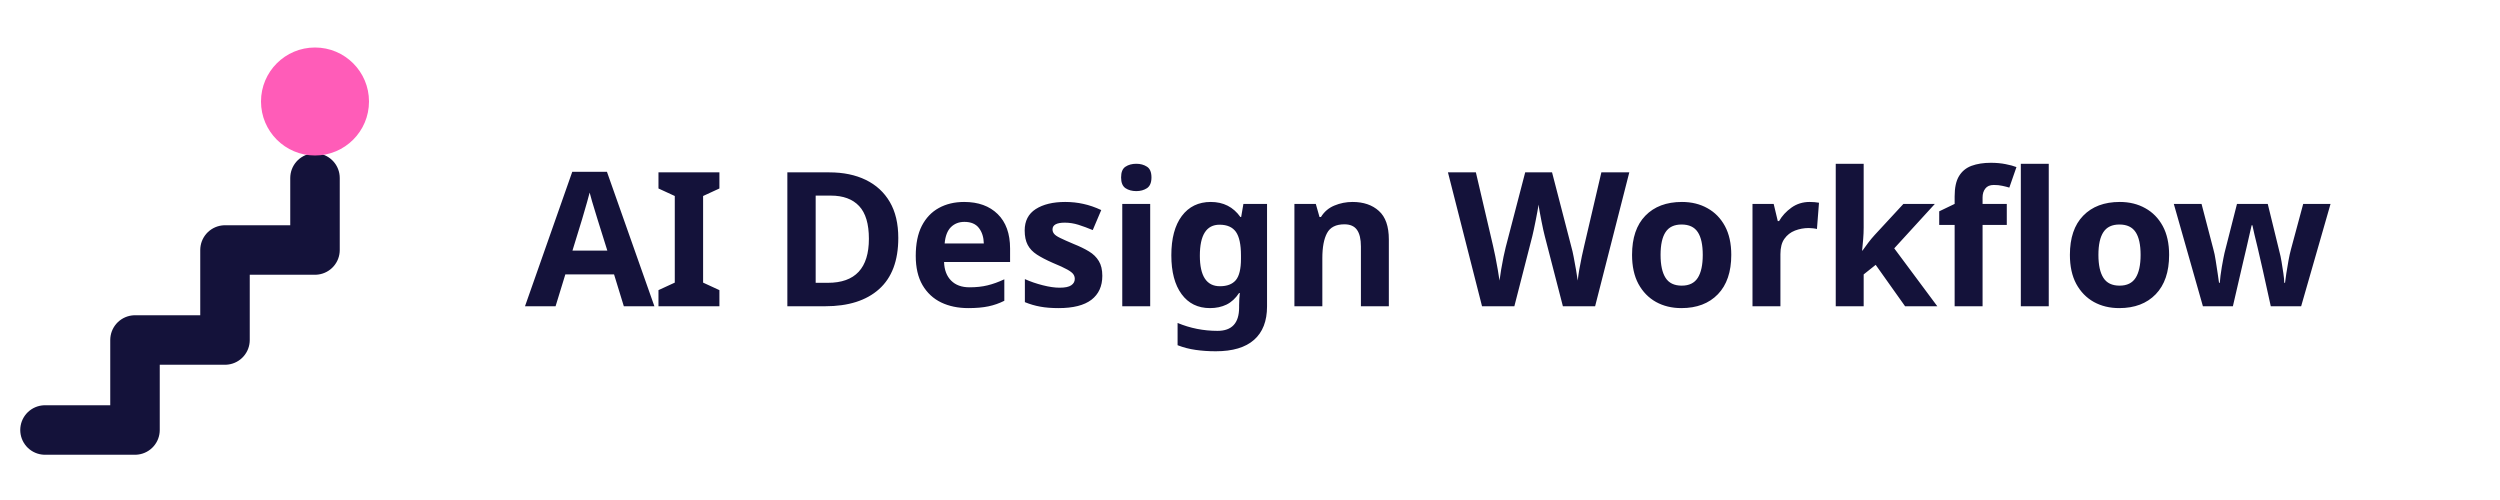
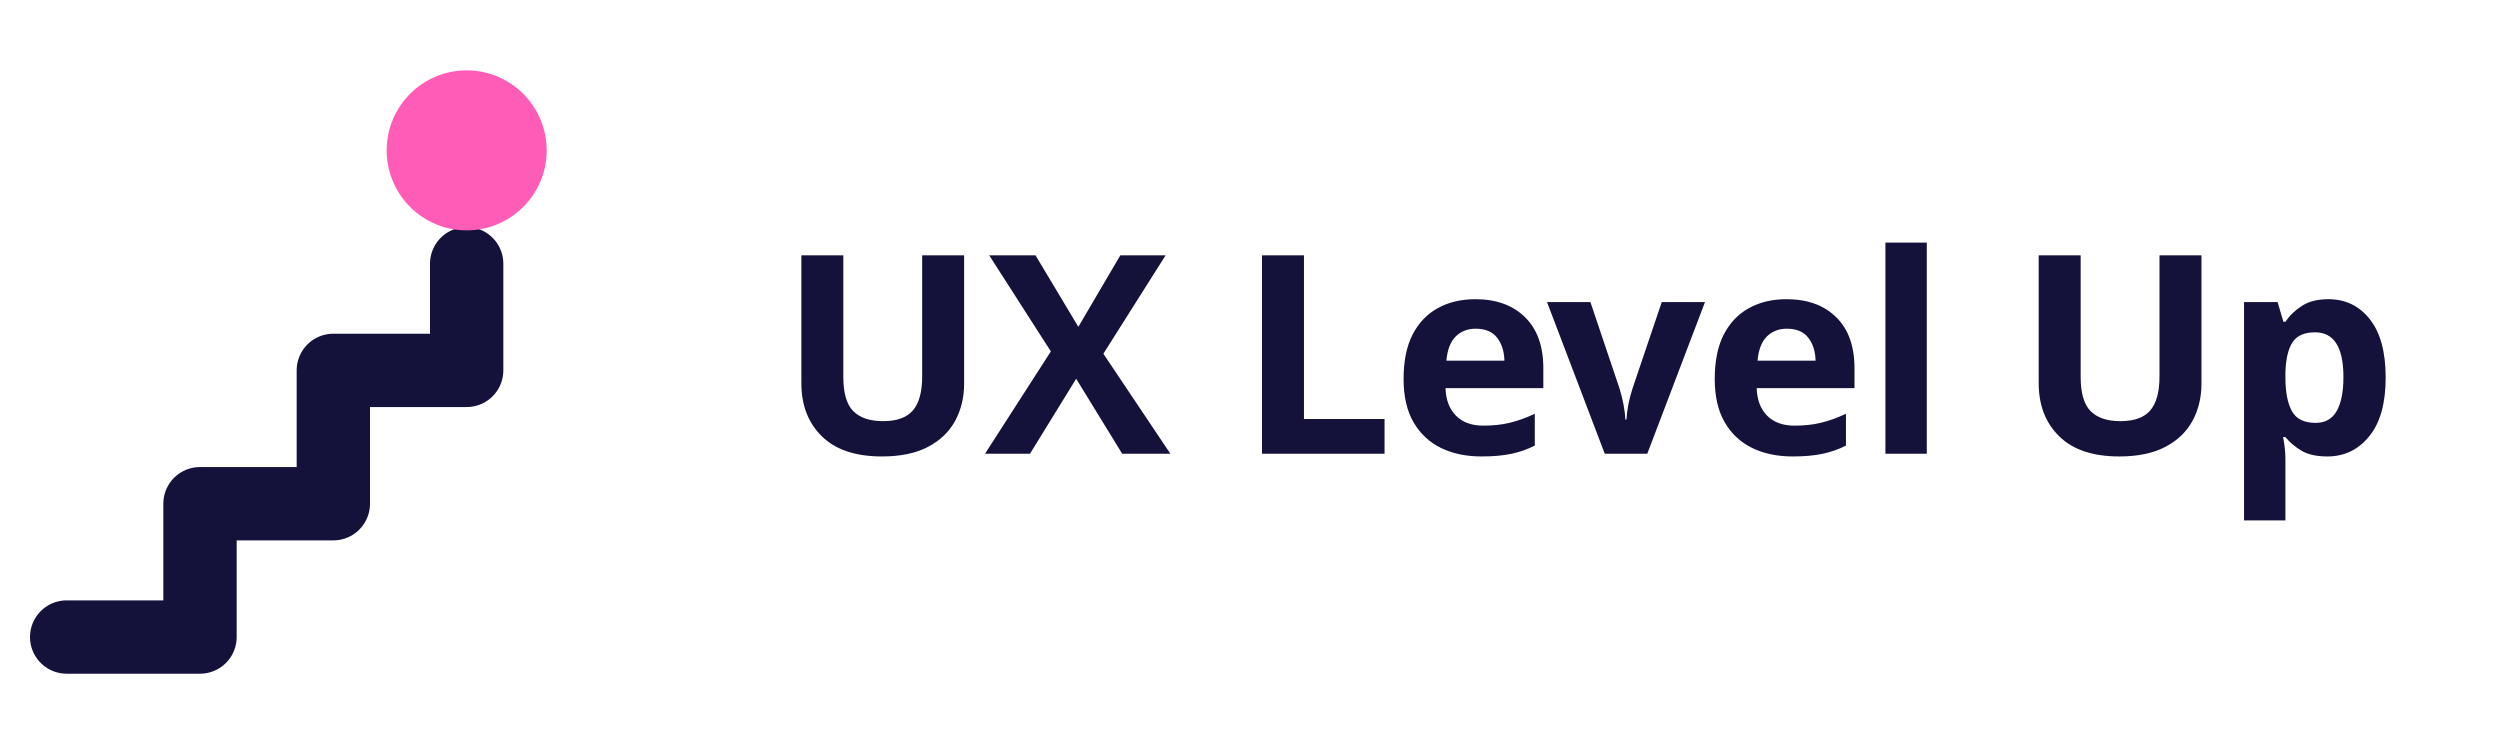
- <svg xmlns="http://www.w3.org/2000/svg" viewBox="0 0 400 80" role="img" aria-label="AI Design Workflow">
+ <svg xmlns="http://www.w3.org/2000/svg" viewBox="0 0 270 80" role="img" aria-label="UX Level Up">
  <g transform="translate(0 4) scale(.72)">
    <path d="M10 90H30V70H50V50H70V34" fill="none" stroke="#14123A" stroke-width="11" stroke-linecap="round" stroke-linejoin="round" />
    <circle cx="70" cy="17" r="12" fill="#FF5CB8" />
  </g>
-   <text x="84" y="49" font-family="Manrope, system-ui, sans-serif" font-weight="800" font-size="30" letter-spacing="-0.3" fill="#14123A">AI Design Workflow</text>
+   <text x="84" y="49" font-family="Manrope, system-ui, sans-serif" font-weight="800" font-size="30" letter-spacing="-0.3" fill="#14123A">UX Level Up</text>
</svg>
